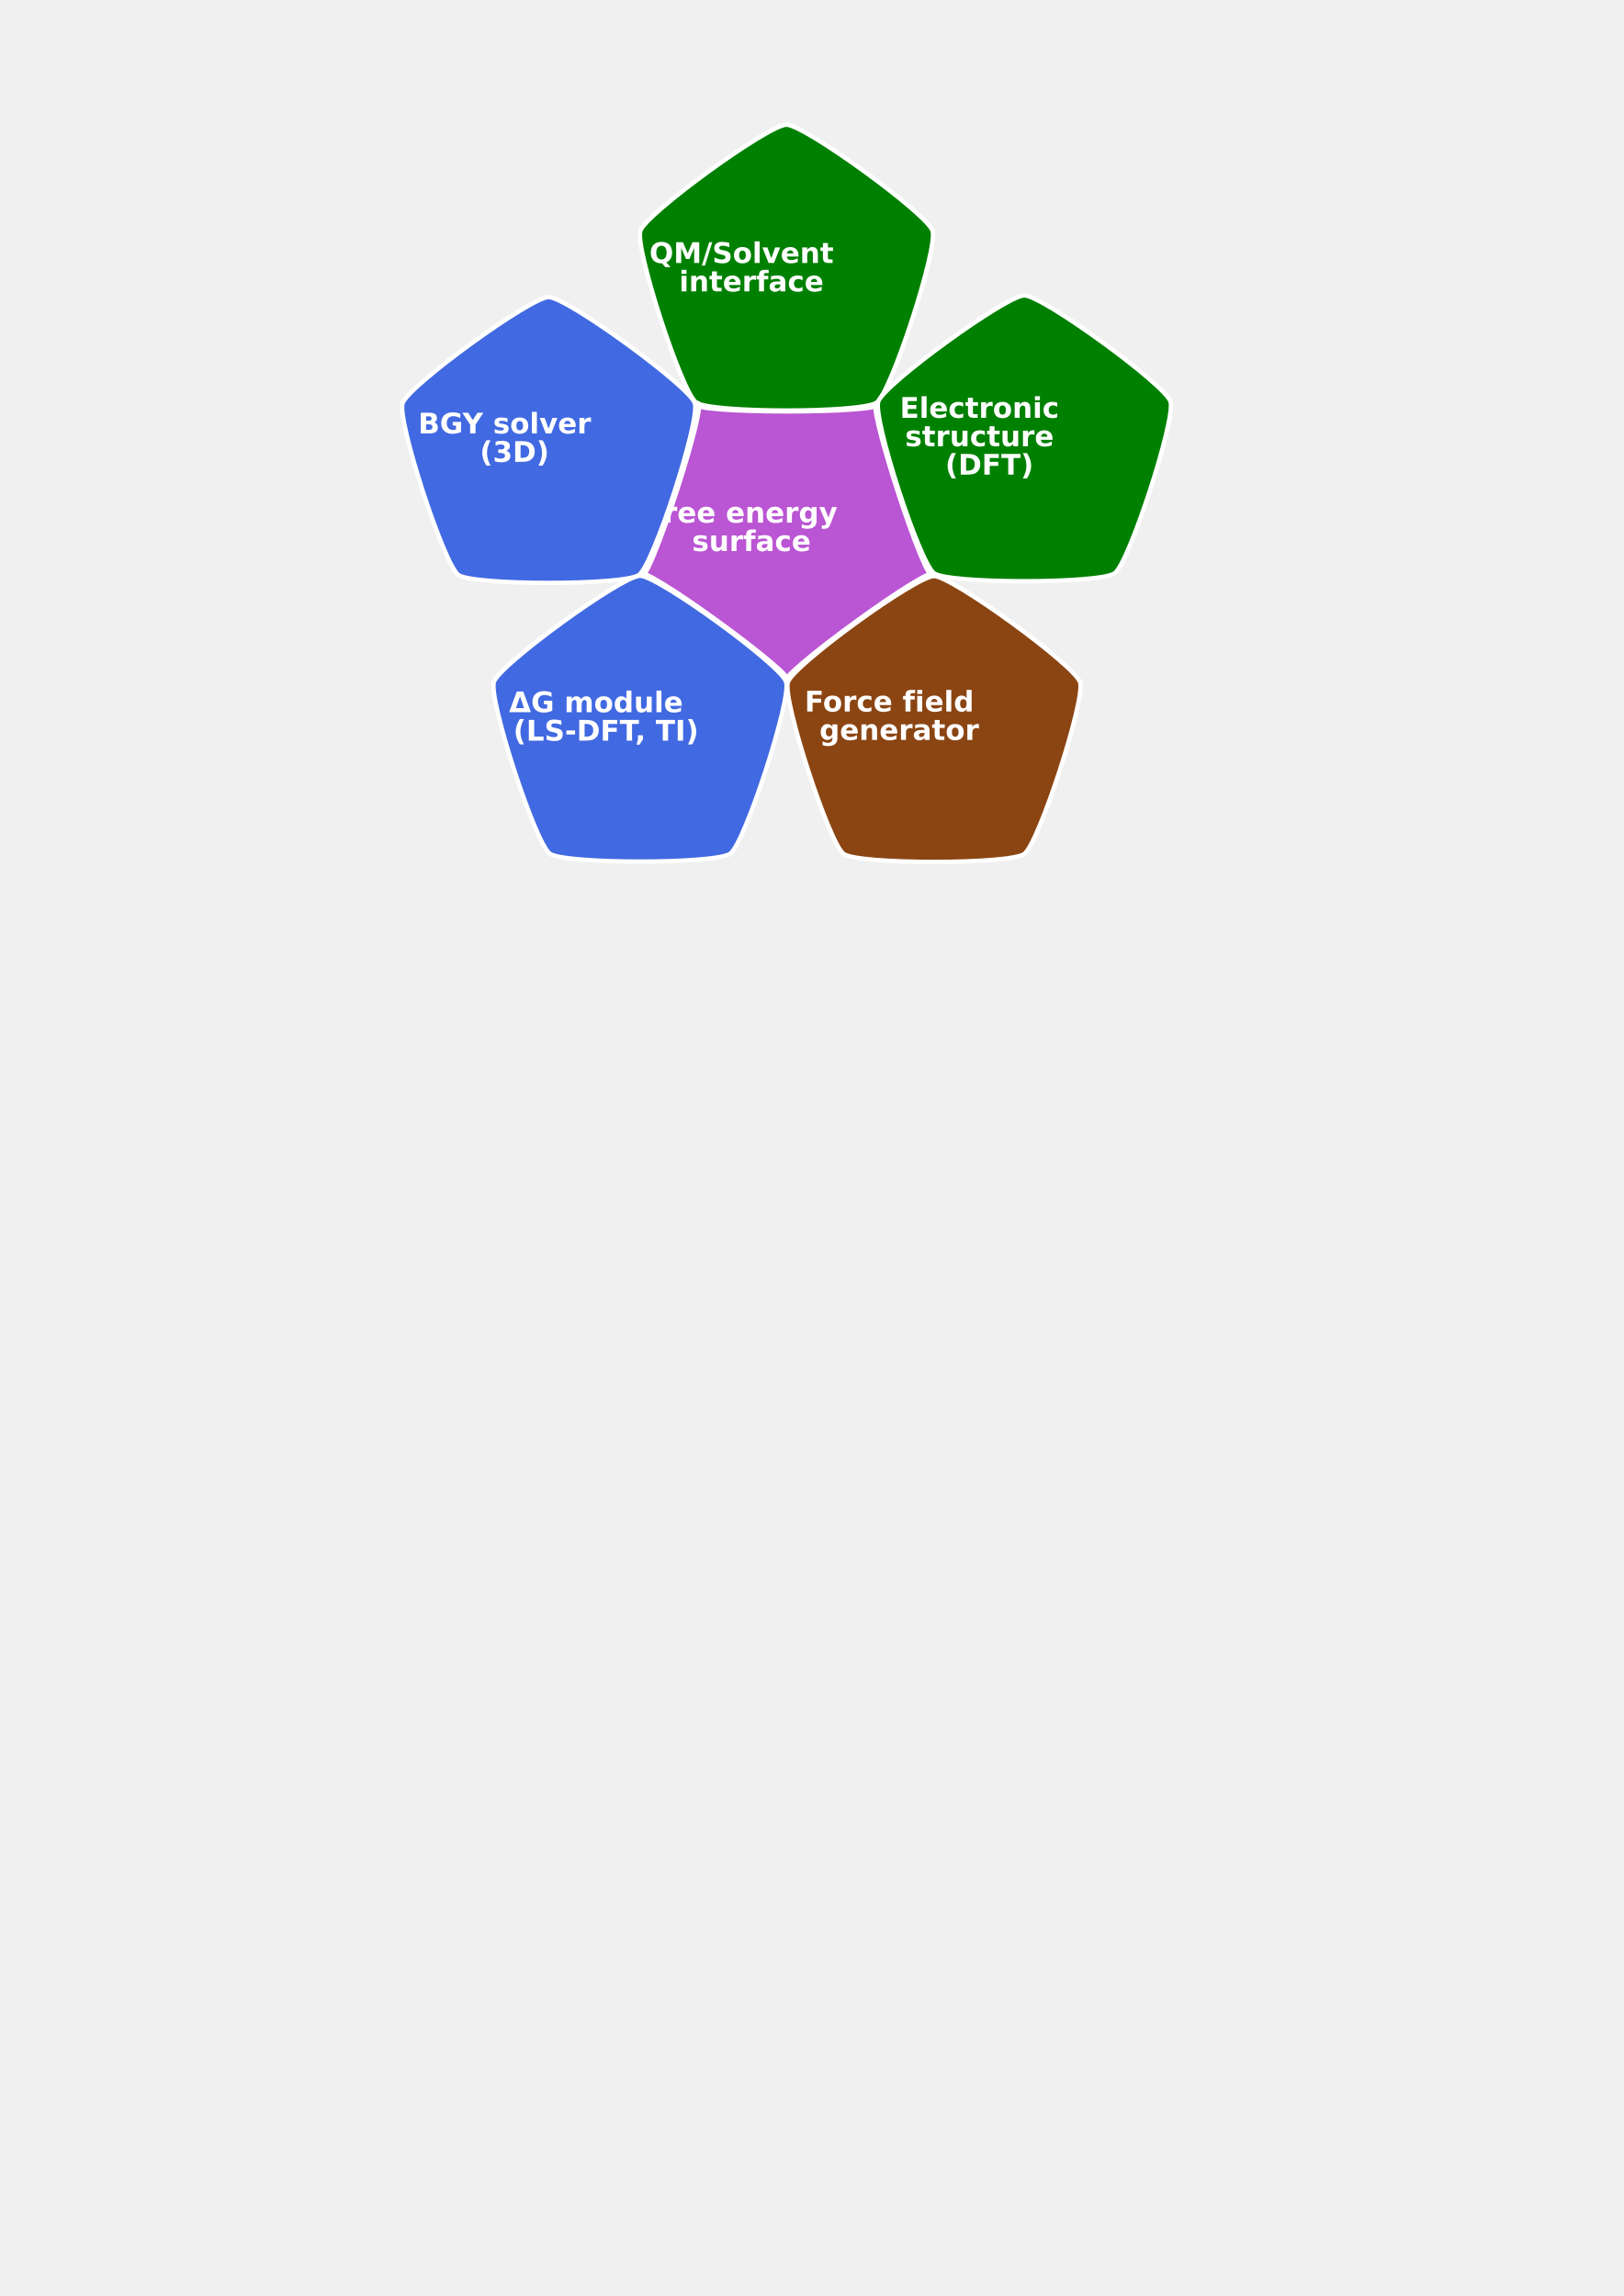
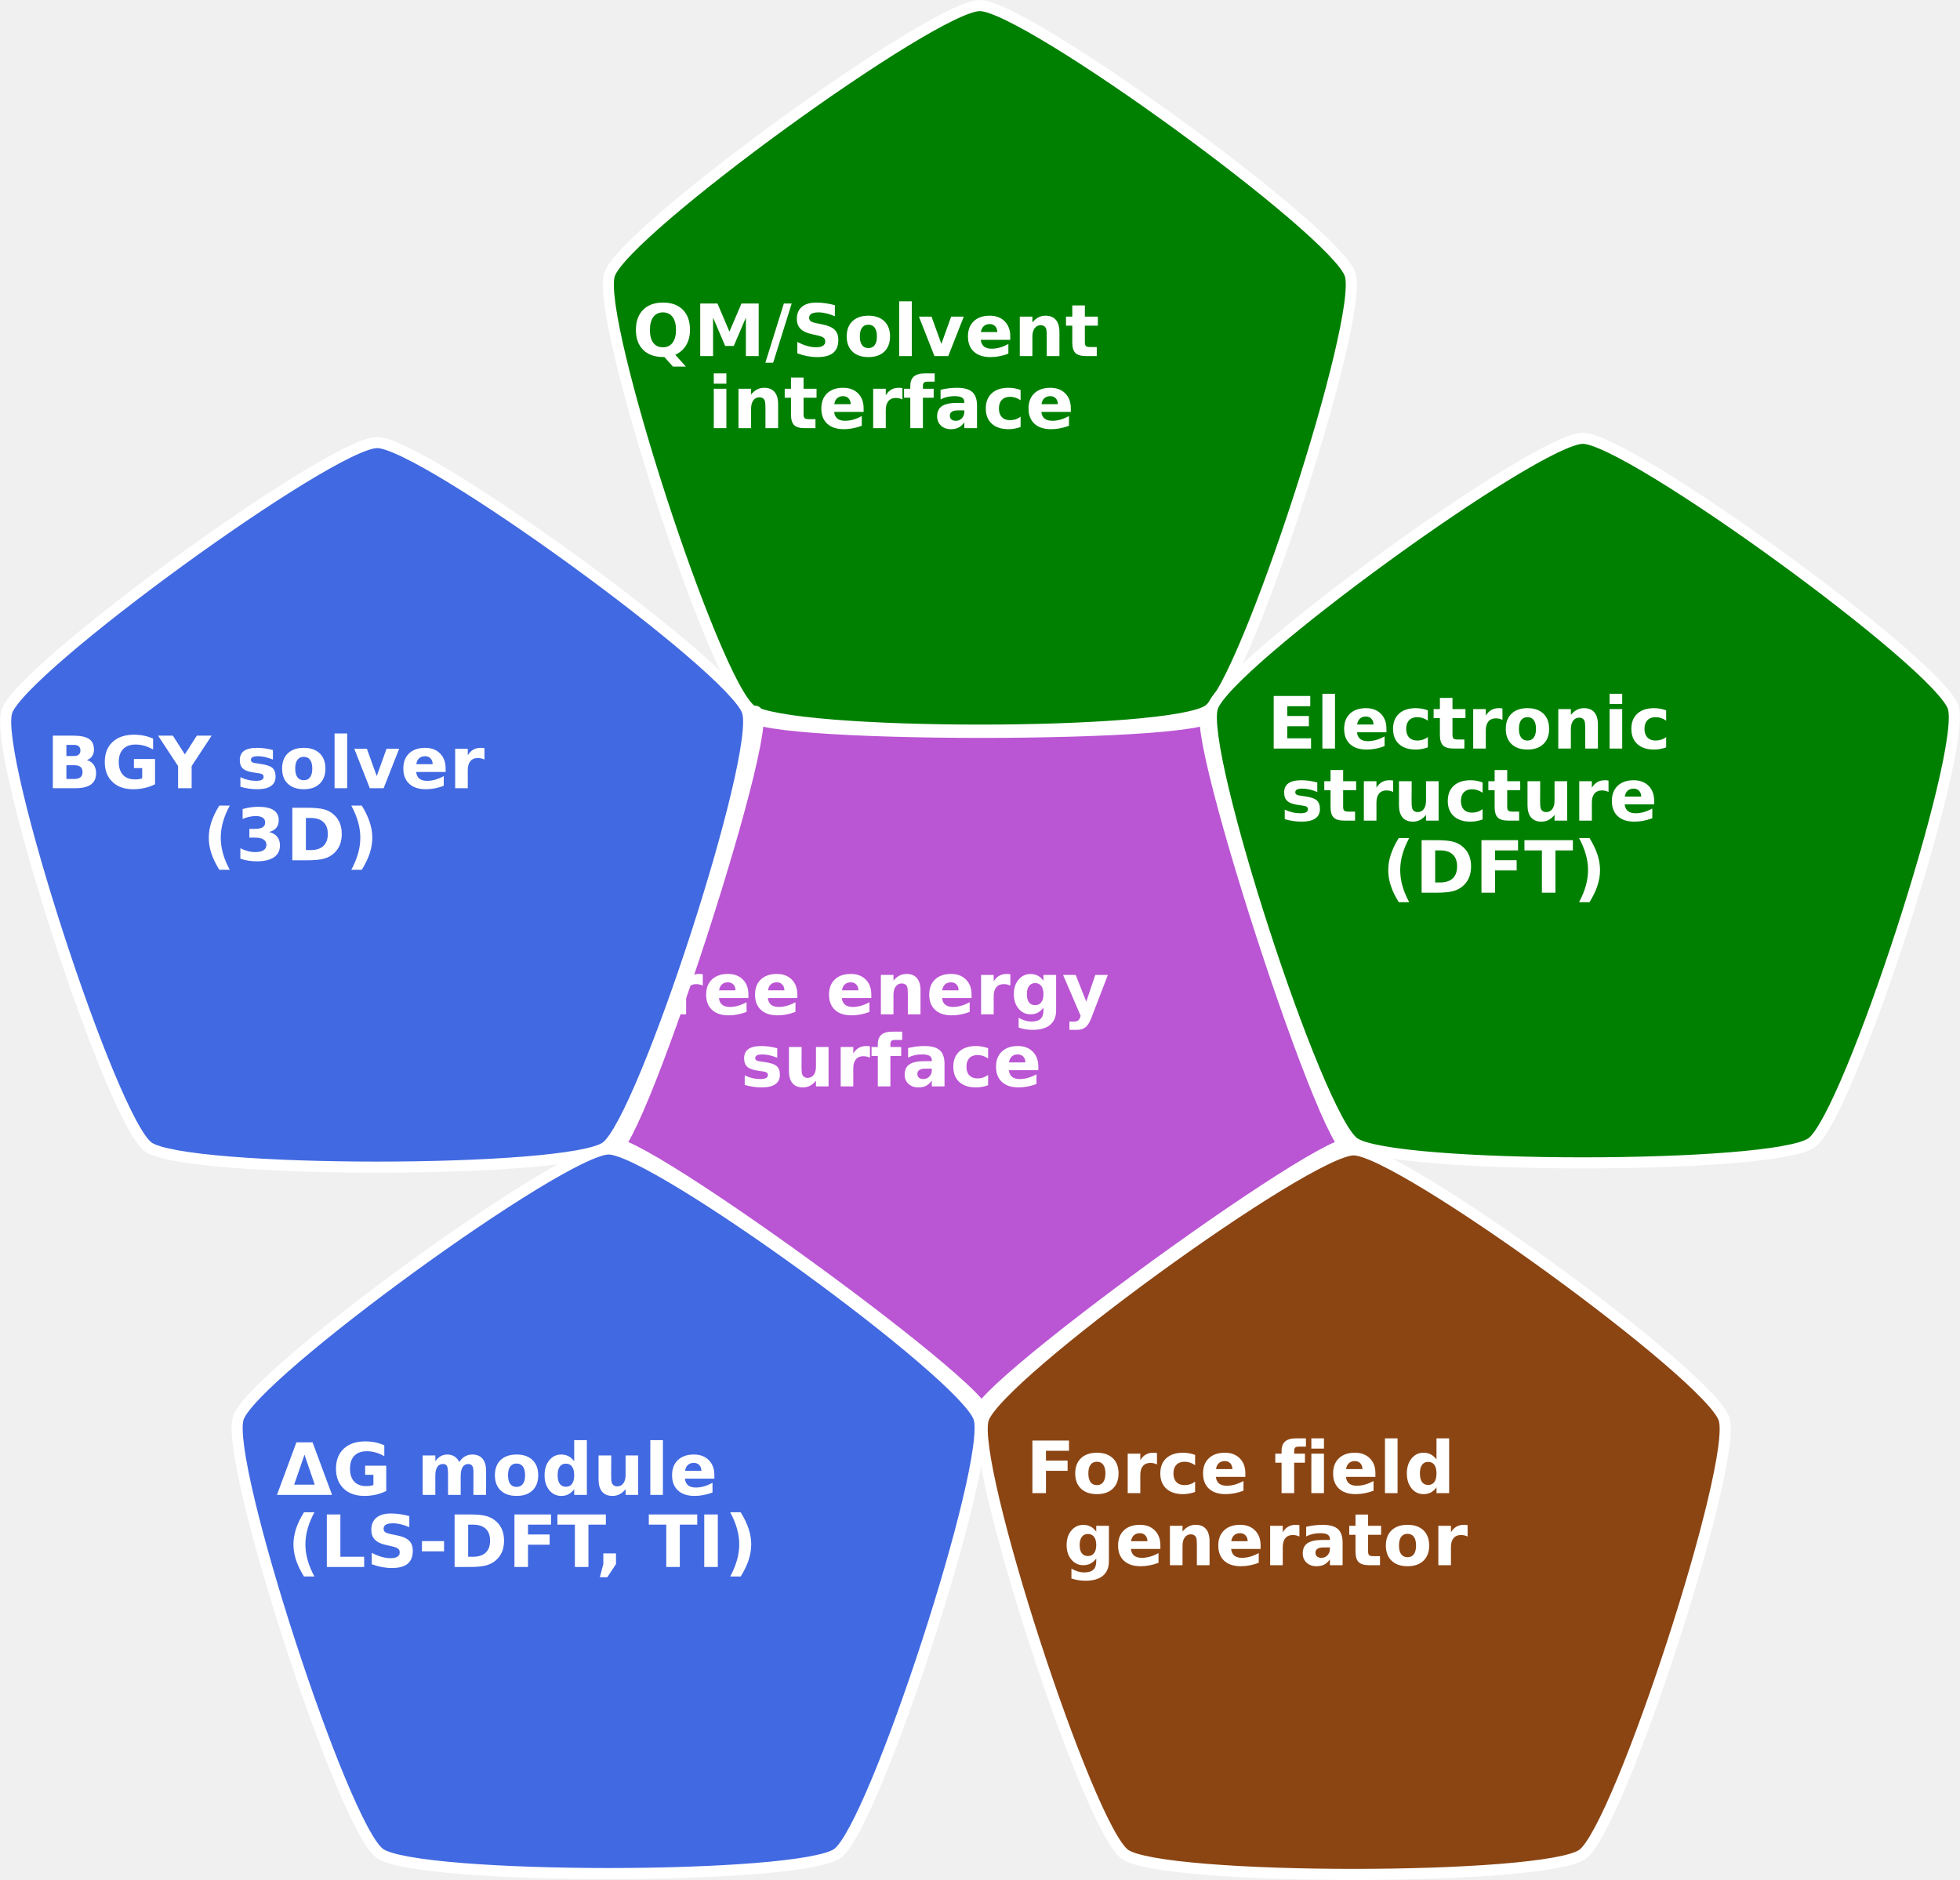
- <svg xmlns="http://www.w3.org/2000/svg" width="744.094" height="1052.362" id="svg2" version="1.1">
+ <svg xmlns="http://www.w3.org/2000/svg" width="354.374" height="339.909" id="svg2" version="1.1">
  <defs id="defs4">
-     <marker orient="auto" refY="0.0" refX="0.0" id="Arrow2Mend" style="overflow:visible;">
-       <path id="path4396" style="font-size:12.0;fill-rule:evenodd;stroke-width:0.625;stroke-linejoin:round;" d="M 8.719,4.034 L -2.207,0.016 L 8.719,-4.002 C 6.973,-1.63 6.983,1.616 8.719,4.034 z " transform="scale(0.6) rotate(180) translate(0,0)" />
+     <marker orient="auto" refY="0" refX="0" id="Arrow2Mend" style="overflow:visible">
+       <path id="path4396" style="font-size:12px;fill-rule:evenodd;stroke-width:0.625;stroke-linejoin:round" d="M 8.719,4.034 -2.207,0.016 8.719,-4.002 c -1.745,2.372 -1.735,5.617 -6e-7,8.035 z" transform="scale(-0.6,-0.6)" />
    </marker>
-     <marker orient="auto" refY="0.0" refX="0.0" id="Arrow2Lend" style="overflow:visible;">
-       <path id="path4390" style="font-size:12.0;fill-rule:evenodd;stroke-width:0.625;stroke-linejoin:round;" d="M 8.719,4.034 L -2.207,0.016 L 8.719,-4.002 C 6.973,-1.63 6.983,1.616 8.719,4.034 z " transform="scale(1.1) rotate(180) translate(1,0)" />
+     <marker orient="auto" refY="0" refX="0" id="Arrow2Lend" style="overflow:visible">
+       <path id="path4390" style="font-size:12px;fill-rule:evenodd;stroke-width:0.625;stroke-linejoin:round" d="M 8.719,4.034 -2.207,0.016 8.719,-4.002 c -1.745,2.372 -1.735,5.617 -6e-7,8.035 z" transform="matrix(-1.1,0,0,-1.1,-1.1,0)" />
    </marker>
-     <marker orient="auto" refY="0.0" refX="0.0" id="Arrow1Lend" style="overflow:visible;">
-       <path id="path4372" d="M 0.0,0.0 L 5.0,-5.0 L -12.5,0.0 L 5.0,5.0 L 0.0,0.0 z " style="fill-rule:evenodd;stroke:#000000;stroke-width:1.0pt;marker-start:none;" transform="scale(0.8) rotate(180) translate(12.5,0)" />
+     <marker orient="auto" refY="0" refX="0" id="Arrow1Lend" style="overflow:visible">
+       <path id="path4372" d="M 0,0 5,-5 -12.5,0 5,5 0,0 z" style="fill-rule:evenodd;stroke:#000000;stroke-width:1pt;marker-start:none" transform="matrix(-0.8,0,0,-0.8,-10,0)" />
    </marker>
-     <marker orient="auto" refY="0.0" refX="0.0" id="Arrow2Mendo" style="overflow:visible;">
-       <path id="path5786" style="stroke-linejoin:round;font-size:12.0;fill-rule:evenodd;stroke:#ffffff;stroke-width:0.625;fill:#ffffff" d="M 8.719,4.034 L -2.207,0.016 L 8.719,-4.002 C 6.973,-1.63 6.983,1.616 8.719,4.034 z " transform="scale(0.6) rotate(180) translate(0,0)" />
+     <marker orient="auto" refY="0" refX="0" id="Arrow2Mendo" style="overflow:visible">
+       <path id="path5786" style="font-size:12px;fill:#ffffff;fill-rule:evenodd;stroke:#ffffff;stroke-width:0.625;stroke-linejoin:round" d="M 8.719,4.034 -2.207,0.016 8.719,-4.002 c -1.745,2.372 -1.735,5.617 -6e-7,8.035 z" transform="scale(-0.6,-0.6)" />
    </marker>
-     <marker orient="auto" refY="0.0" refX="0.0" id="Arrow2Mend6" style="overflow:visible;">
-       <path id="path5941" style="stroke-linejoin:round;font-size:12.0;fill-rule:evenodd;stroke:#ffffff;stroke-width:0.625;fill:#ffffff" d="M 8.719,4.034 L -2.207,0.016 L 8.719,-4.002 C 6.973,-1.63 6.983,1.616 8.719,4.034 z " transform="scale(0.6) rotate(180) translate(0,0)" />
+     <marker orient="auto" refY="0" refX="0" id="Arrow2Mend6" style="overflow:visible">
+       <path id="path5941" style="font-size:12px;fill:#ffffff;fill-rule:evenodd;stroke:#ffffff;stroke-width:0.625;stroke-linejoin:round" d="M 8.719,4.034 -2.207,0.016 8.719,-4.002 c -1.745,2.372 -1.735,5.617 -6e-7,8.035 z" transform="scale(-0.6,-0.6)" />
    </marker>
-     <marker orient="auto" refY="0.0" refX="0.0" id="Arrow2MendW" style="overflow:visible;">
-       <path id="path5944" style="stroke-linejoin:round;font-size:12.0;fill-rule:evenodd;stroke:#ffffff;stroke-width:0.625;fill:#ffffff" d="M 8.719,4.034 L -2.207,0.016 L 8.719,-4.002 C 6.973,-1.63 6.983,1.616 8.719,4.034 z " transform="scale(0.6) rotate(180) translate(0,0)" />
+     <marker orient="auto" refY="0" refX="0" id="Arrow2MendW" style="overflow:visible">
+       <path id="path5944" style="font-size:12px;fill:#ffffff;fill-rule:evenodd;stroke:#ffffff;stroke-width:0.625;stroke-linejoin:round" d="M 8.719,4.034 -2.207,0.016 8.719,-4.002 c -1.745,2.372 -1.735,5.617 -6e-7,8.035 z" transform="scale(-0.6,-0.6)" />
    </marker>
-     <marker orient="auto" refY="0.0" refX="0.0" id="Arrow2MendE" style="overflow:visible;">
-       <path id="path5947" style="stroke-linejoin:round;font-size:12.0;fill-rule:evenodd;stroke:#ffffff;stroke-width:0.625;fill:#ffffff" d="M 8.719,4.034 L -2.207,0.016 L 8.719,-4.002 C 6.973,-1.63 6.983,1.616 8.719,4.034 z " transform="scale(0.6) rotate(180) translate(0,0)" />
+     <marker orient="auto" refY="0" refX="0" id="Arrow2MendE" style="overflow:visible">
+       <path id="path5947" style="font-size:12px;fill:#ffffff;fill-rule:evenodd;stroke:#ffffff;stroke-width:0.625;stroke-linejoin:round" d="M 8.719,4.034 -2.207,0.016 8.719,-4.002 c -1.745,2.372 -1.735,5.617 -6e-7,8.035 z" transform="scale(-0.6,-0.6)" />
    </marker>
-     <marker orient="auto" refY="0.0" refX="0.0" id="Arrow2Mend3" style="overflow:visible;">
-       <path id="path5950" style="stroke-linejoin:round;font-size:12.0;fill-rule:evenodd;stroke:#ffffff;stroke-width:0.625;fill:#ffffff" d="M 8.719,4.034 L -2.207,0.016 L 8.719,-4.002 C 6.973,-1.63 6.983,1.616 8.719,4.034 z " transform="scale(0.6) rotate(180) translate(0,0)" />
+     <marker orient="auto" refY="0" refX="0" id="Arrow2Mend3" style="overflow:visible">
+       <path id="path5950" style="font-size:12px;fill:#ffffff;fill-rule:evenodd;stroke:#ffffff;stroke-width:0.625;stroke-linejoin:round" d="M 8.719,4.034 -2.207,0.016 8.719,-4.002 c -1.745,2.372 -1.735,5.617 -6e-7,8.035 z" transform="scale(-0.6,-0.6)" />
    </marker>
  </defs>
-   <g id="layer1">
+   <g id="layer1" transform="translate(-183.2582,-56.14935)">
    <g id="g2864" transform="matrix(0.2247376,0,0,0.2247376,12.01049,157.1648)">
      <path transform="matrix(1.114345,0,0,-1.114345,2265.756,477.1312)" d="m -642.079,827.526 c -33.048,0 -257.151,-162.82 -267.363,-194.251 -10.212,-31.43 75.387,-294.879 102.124,-314.304 26.736,-19.425 303.743,-19.425 330.479,-10e-6 26.736,19.425 112.336,282.874 102.124,314.304 -10.212,31.43 -234.315,194.251 -267.363,194.251 z" id="path2981" style="fill:#008000;fill-opacity:1;stroke:#ffffff;stroke-width:8;stroke-miterlimit:4;stroke-opacity:1;stroke-dasharray:none" />
      <text id="text4010" y="-163.016" x="1549.493" style="font-size:58px;font-style:normal;font-variant:normal;font-weight:bold;font-stretch:normal;text-align:center;line-height:100%;writing-mode:lr-tb;text-anchor:middle;fill:#ffffff;fill-opacity:1;stroke:none;font-family:DejaVu Sans;-inkscape-font-specification:DejaVu Sans Bold" xml:space="preserve">
        <tspan y="-163.016" x="1549.493" id="tspan4016">QM/Solvent</tspan>
        <tspan id="tspan4023" y="-105.016" x="1549.493">interface</tspan>
      </text>
      <path style="fill:#ba55d3;fill-opacity:1;stroke:#ffffff;stroke-width:8;stroke-miterlimit:4;stroke-opacity:1;stroke-dasharray:none" id="path2983" d="m -642.079,827.526 c 33.048,0 -277.575,-225.681 -267.363,-194.251 10.212,31.43 128.86,-333.729 102.124,-314.304 -26.736,19.425 357.215,19.425 330.479,-10e-6 -26.736,-19.425 91.911,345.735 102.124,314.304 10.212,-31.43 -300.411,194.251 -267.363,194.251 z" transform="matrix(-1.114345,0,0,1.114345,836.1912,-231.9462)" />
      <text id="text4062" y="366.554" x="1549.565" style="font-size:58px;font-style:normal;font-variant:normal;font-weight:bold;font-stretch:normal;text-align:center;line-height:100%;writing-mode:lr-tb;text-anchor:middle;fill:#ffffff;fill-opacity:1;stroke:none;font-family:DejaVu Sans;-inkscape-font-specification:DejaVu Sans Bold" xml:space="preserve">
        <tspan id="tspan4066" y="366.554" x="1549.565">Free energy</tspan>
        <tspan id="tspan4070" y="424.554" x="1549.565">surface</tspan>
      </text>
      <path style="fill:#008000;fill-opacity:1;stroke:#ffffff;stroke-width:8;stroke-miterlimit:4;stroke-opacity:1;stroke-dasharray:none" id="path2985" d="m -642.079,827.526 c -33.048,0 -257.151,-162.82 -267.363,-194.251 -10.212,-31.43 75.387,-294.879 102.124,-314.304 26.736,-19.425 303.743,-19.425 330.479,-10e-6 26.736,19.425 112.336,282.874 102.124,314.304 -10.212,31.43 -234.315,194.251 -267.363,194.251 z" transform="matrix(1.114345,0,0,-1.114345,2750.894,825.2857)" />
      <text xml:space="preserve" style="font-size:58px;font-style:normal;font-variant:normal;font-weight:bold;font-stretch:normal;text-align:center;line-height:100%;writing-mode:lr-tb;text-anchor:middle;fill:#ffffff;fill-opacity:1;stroke:none;font-family:DejaVu Sans;-inkscape-font-specification:DejaVu Sans Bold" x="2034.702" y="152.726" id="text4042">
        <tspan x="2034.702" y="152.726" id="tspan4050">Electronic</tspan>
        <tspan x="2034.702" y="210.726" id="tspan4169">structure</tspan>
        <tspan x="2034.702" y="268.726" id="tspan4171">(DFT)</tspan>
      </text>
      <path transform="matrix(1.114345,0,0,-1.114345,2566.544,1397.747)" d="m -642.079,827.526 c -33.048,0 -257.151,-162.82 -267.363,-194.251 -10.212,-31.43 75.387,-294.879 102.124,-314.304 26.736,-19.425 303.743,-19.425 330.479,-10e-6 26.736,19.425 112.336,282.874 102.124,314.304 -10.212,31.43 -234.315,194.251 -267.363,194.251 z" id="path2987" style="fill:#8b4513;fill-opacity:1;stroke:#ffffff;stroke-width:8;stroke-miterlimit:4;stroke-opacity:1;stroke-dasharray:none" />
      <text id="text4161" y="751.752" x="1850.848" style="font-size:58px;font-style:normal;font-variant:normal;font-weight:bold;font-stretch:normal;text-align:center;line-height:100%;writing-mode:lr-tb;text-anchor:middle;fill:#ffffff;fill-opacity:1;stroke:none;font-family:DejaVu Sans;-inkscape-font-specification:DejaVu Sans Bold" xml:space="preserve">
        <tspan id="tspan4163" y="751.752" x="1850.848">Force field</tspan>
        <tspan id="tspan4165" y="809.752" x="1850.848">generator</tspan>
      </text>
      <path style="fill:#4169e1;fill-opacity:1;stroke:#ffffff;stroke-width:8;stroke-miterlimit:4;stroke-opacity:1;stroke-dasharray:none" id="path2989" d="m -642.079,827.526 c -33.048,0 -257.151,-162.82 -267.363,-194.251 -10.212,-31.43 75.387,-294.879 102.124,-314.304 26.736,-19.425 303.743,-19.425 330.479,-10e-6 26.736,19.425 112.336,282.874 102.124,314.304 -10.212,31.43 -234.315,194.251 -267.363,194.251 z" transform="matrix(1.114345,0,0,-1.114345,1967.132,1397.048)" />
      <text xml:space="preserve" style="font-size:58px;font-style:normal;font-variant:normal;font-weight:bold;font-stretch:normal;text-align:center;line-height:100%;writing-mode:lr-tb;text-anchor:middle;fill:#ffffff;fill-opacity:1;stroke:none;font-family:DejaVu Sans;-inkscape-font-specification:DejaVu Sans Bold" x="1252.88" y="753.192" id="text4105">
        <tspan id="tspan4111" x="1252.88" y="753.192">ΔG module</tspan>
        <tspan x="1252.88" y="811.192" id="tspan4118">(LS-DFT, TI)</tspan>
      </text>
      <path transform="matrix(1.114345,0,0,-1.114345,1780.912,828.7174)" d="m -642.079,827.526 c -33.048,0 -257.151,-162.82 -267.363,-194.251 -10.212,-31.43 75.387,-294.879 102.124,-314.304 26.736,-19.425 303.743,-19.425 330.479,-10e-6 26.736,19.425 112.336,282.874 102.124,314.304 -10.212,31.43 -234.315,194.251 -267.363,194.251 z" id="path2991" style="fill:#4169e1;fill-opacity:1;stroke:#ffffff;stroke-width:8;stroke-miterlimit:4;stroke-opacity:1;stroke-dasharray:none" />
      <text xml:space="preserve" style="font-size:58px;font-style:normal;font-variant:normal;font-weight:bold;font-stretch:normal;text-align:center;line-height:100%;writing-mode:lr-tb;text-anchor:middle;fill:#ffffff;fill-opacity:1;stroke:none;font-family:DejaVu Sans;-inkscape-font-specification:DejaVu Sans Bold" x="1066.405" y="184.648" id="text3996">
        <tspan id="tspan4006" x="1066.405" y="184.648">BGY solver</tspan>
        <tspan id="tspan3041" x="1066.405" y="242.648">(3D)</tspan>
      </text>
    </g>
    <path style="fill:#4169e1;fill-opacity:1;stroke:#ffffff;stroke-width:8;stroke-miterlimit:4;stroke-opacity:1;stroke-dasharray:none" id="path3037" d="m -1597.837,-139.413 c -50.84,38.033 -582.977,45.462 -634.859,8.863 -51.882,-36.599 -223.387,-540.395 -204.612,-601.048 18.775,-60.653 444.916,-379.445 508.402,-380.331 63.486,-0.886 498.36,305.885 518.821,365.99 20.461,60.105 -136.913,568.492 -187.753,606.526 z" />
  </g>
</svg>
